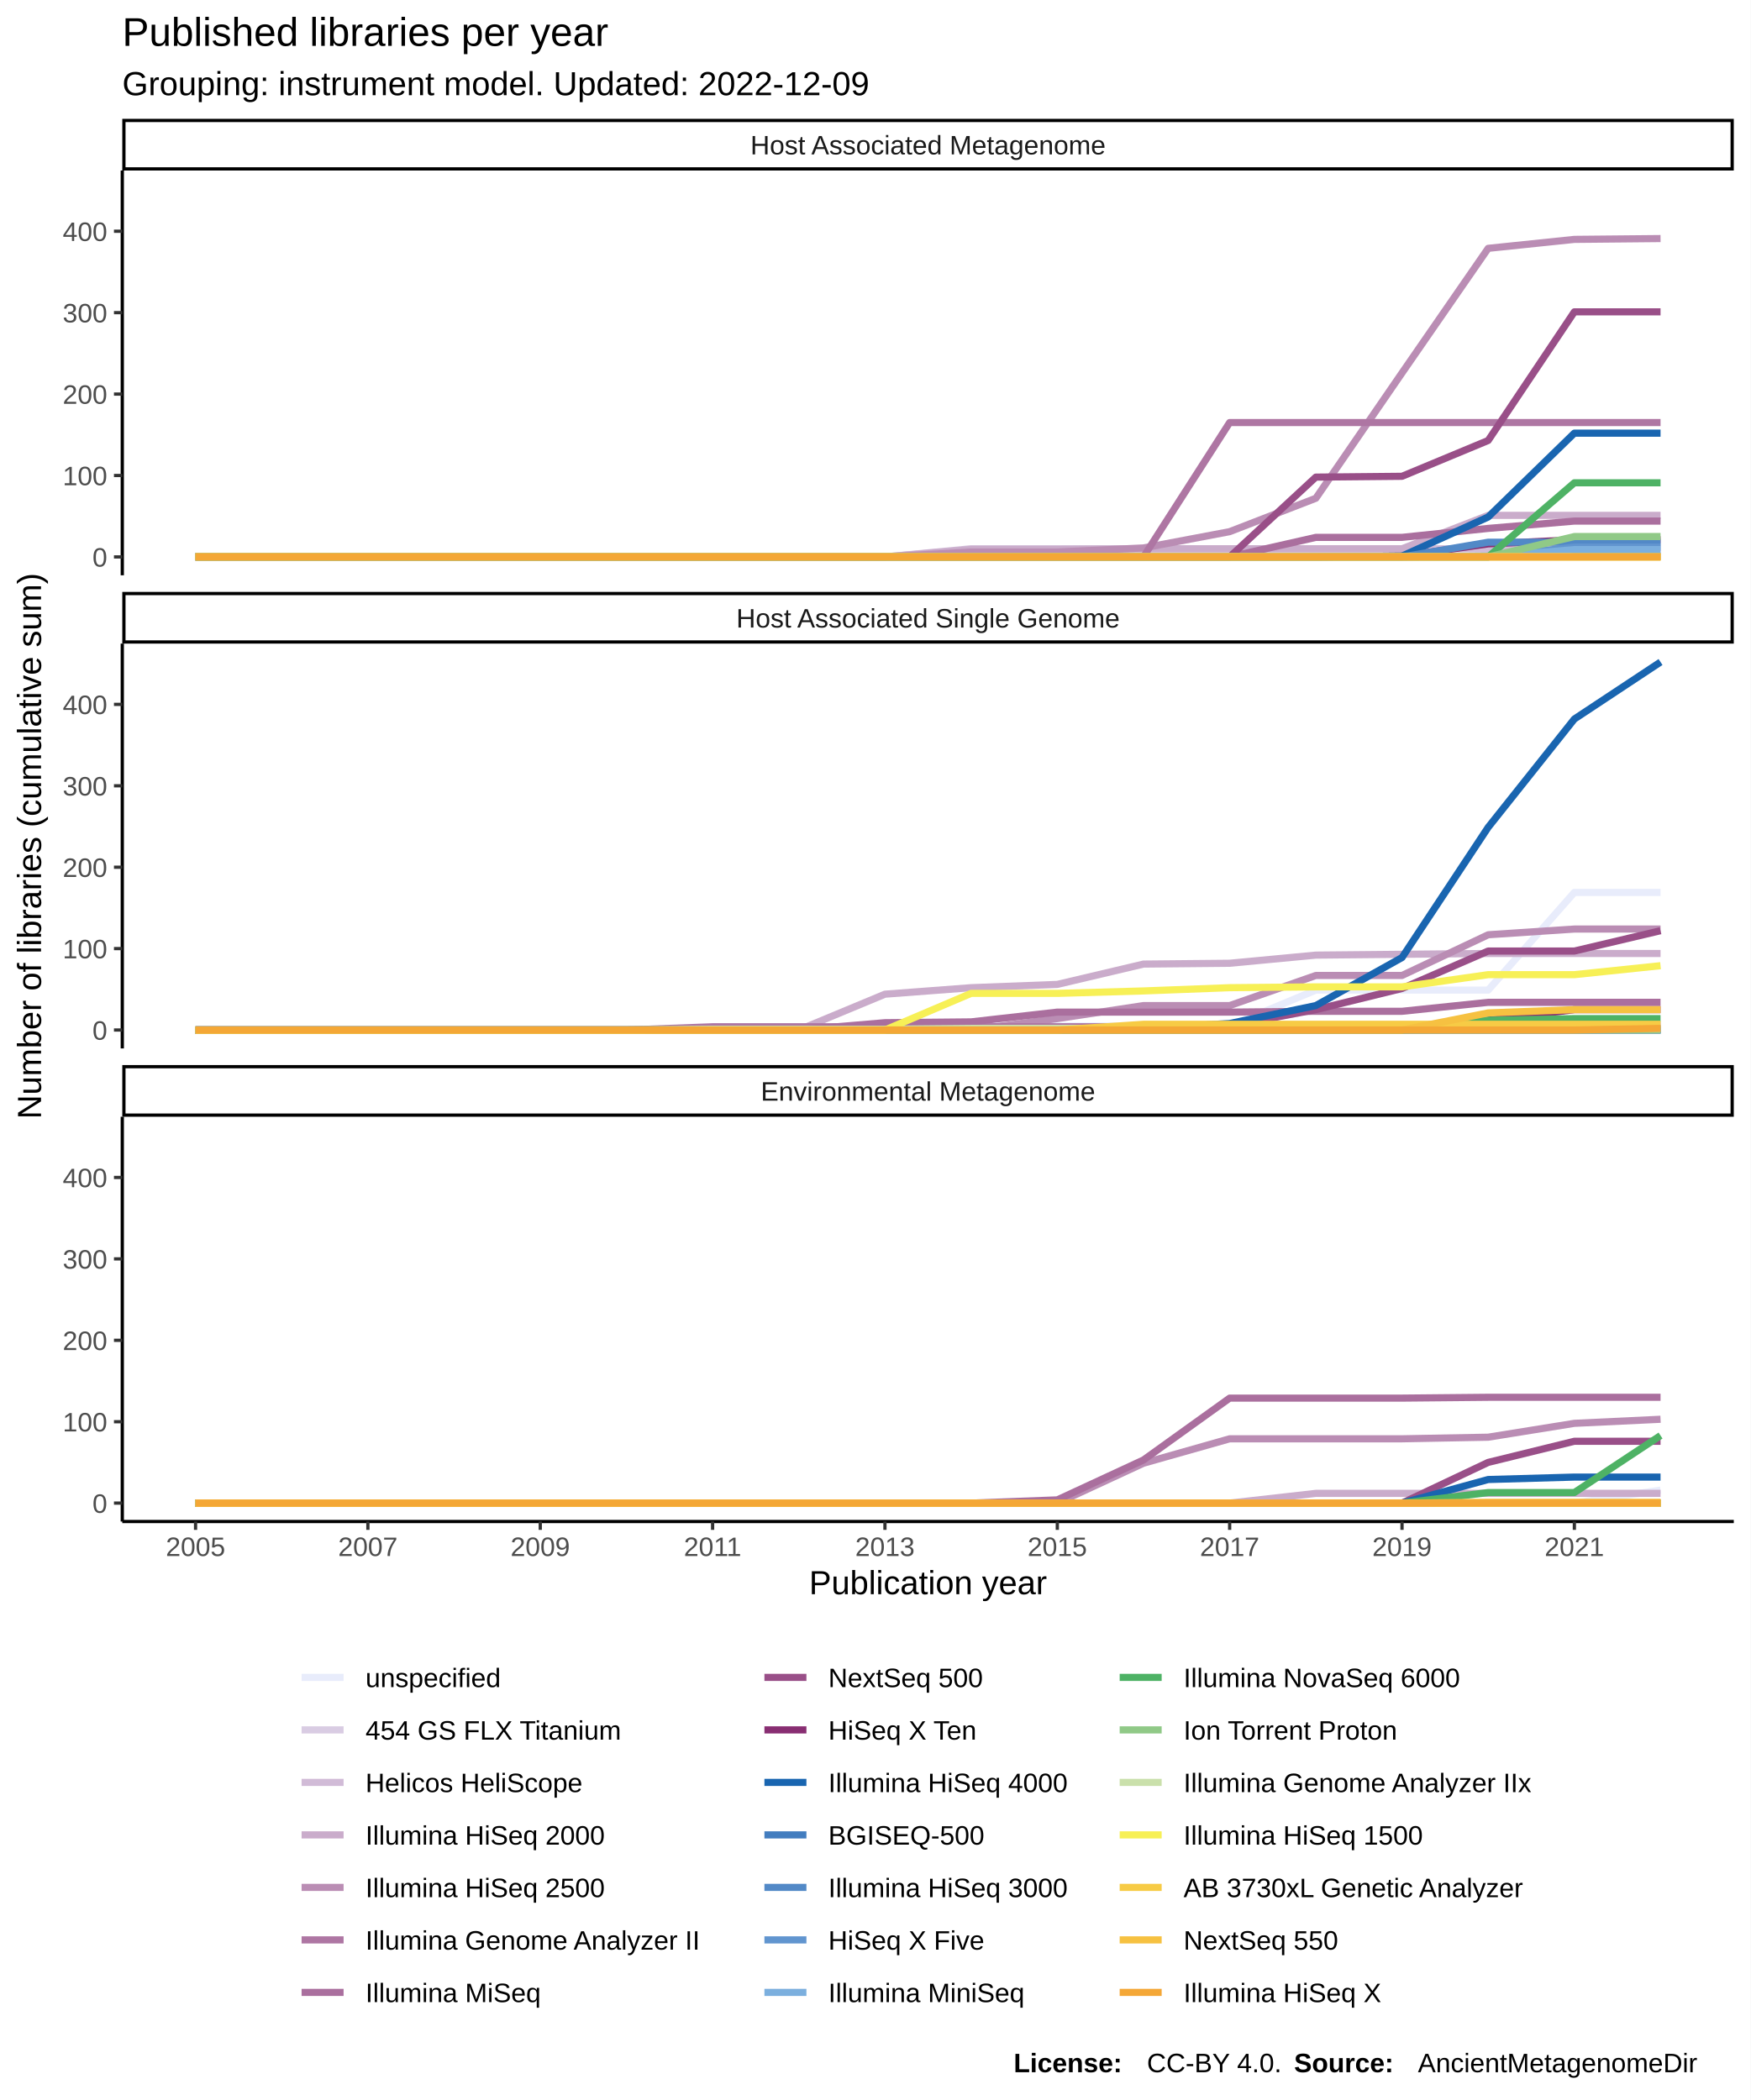
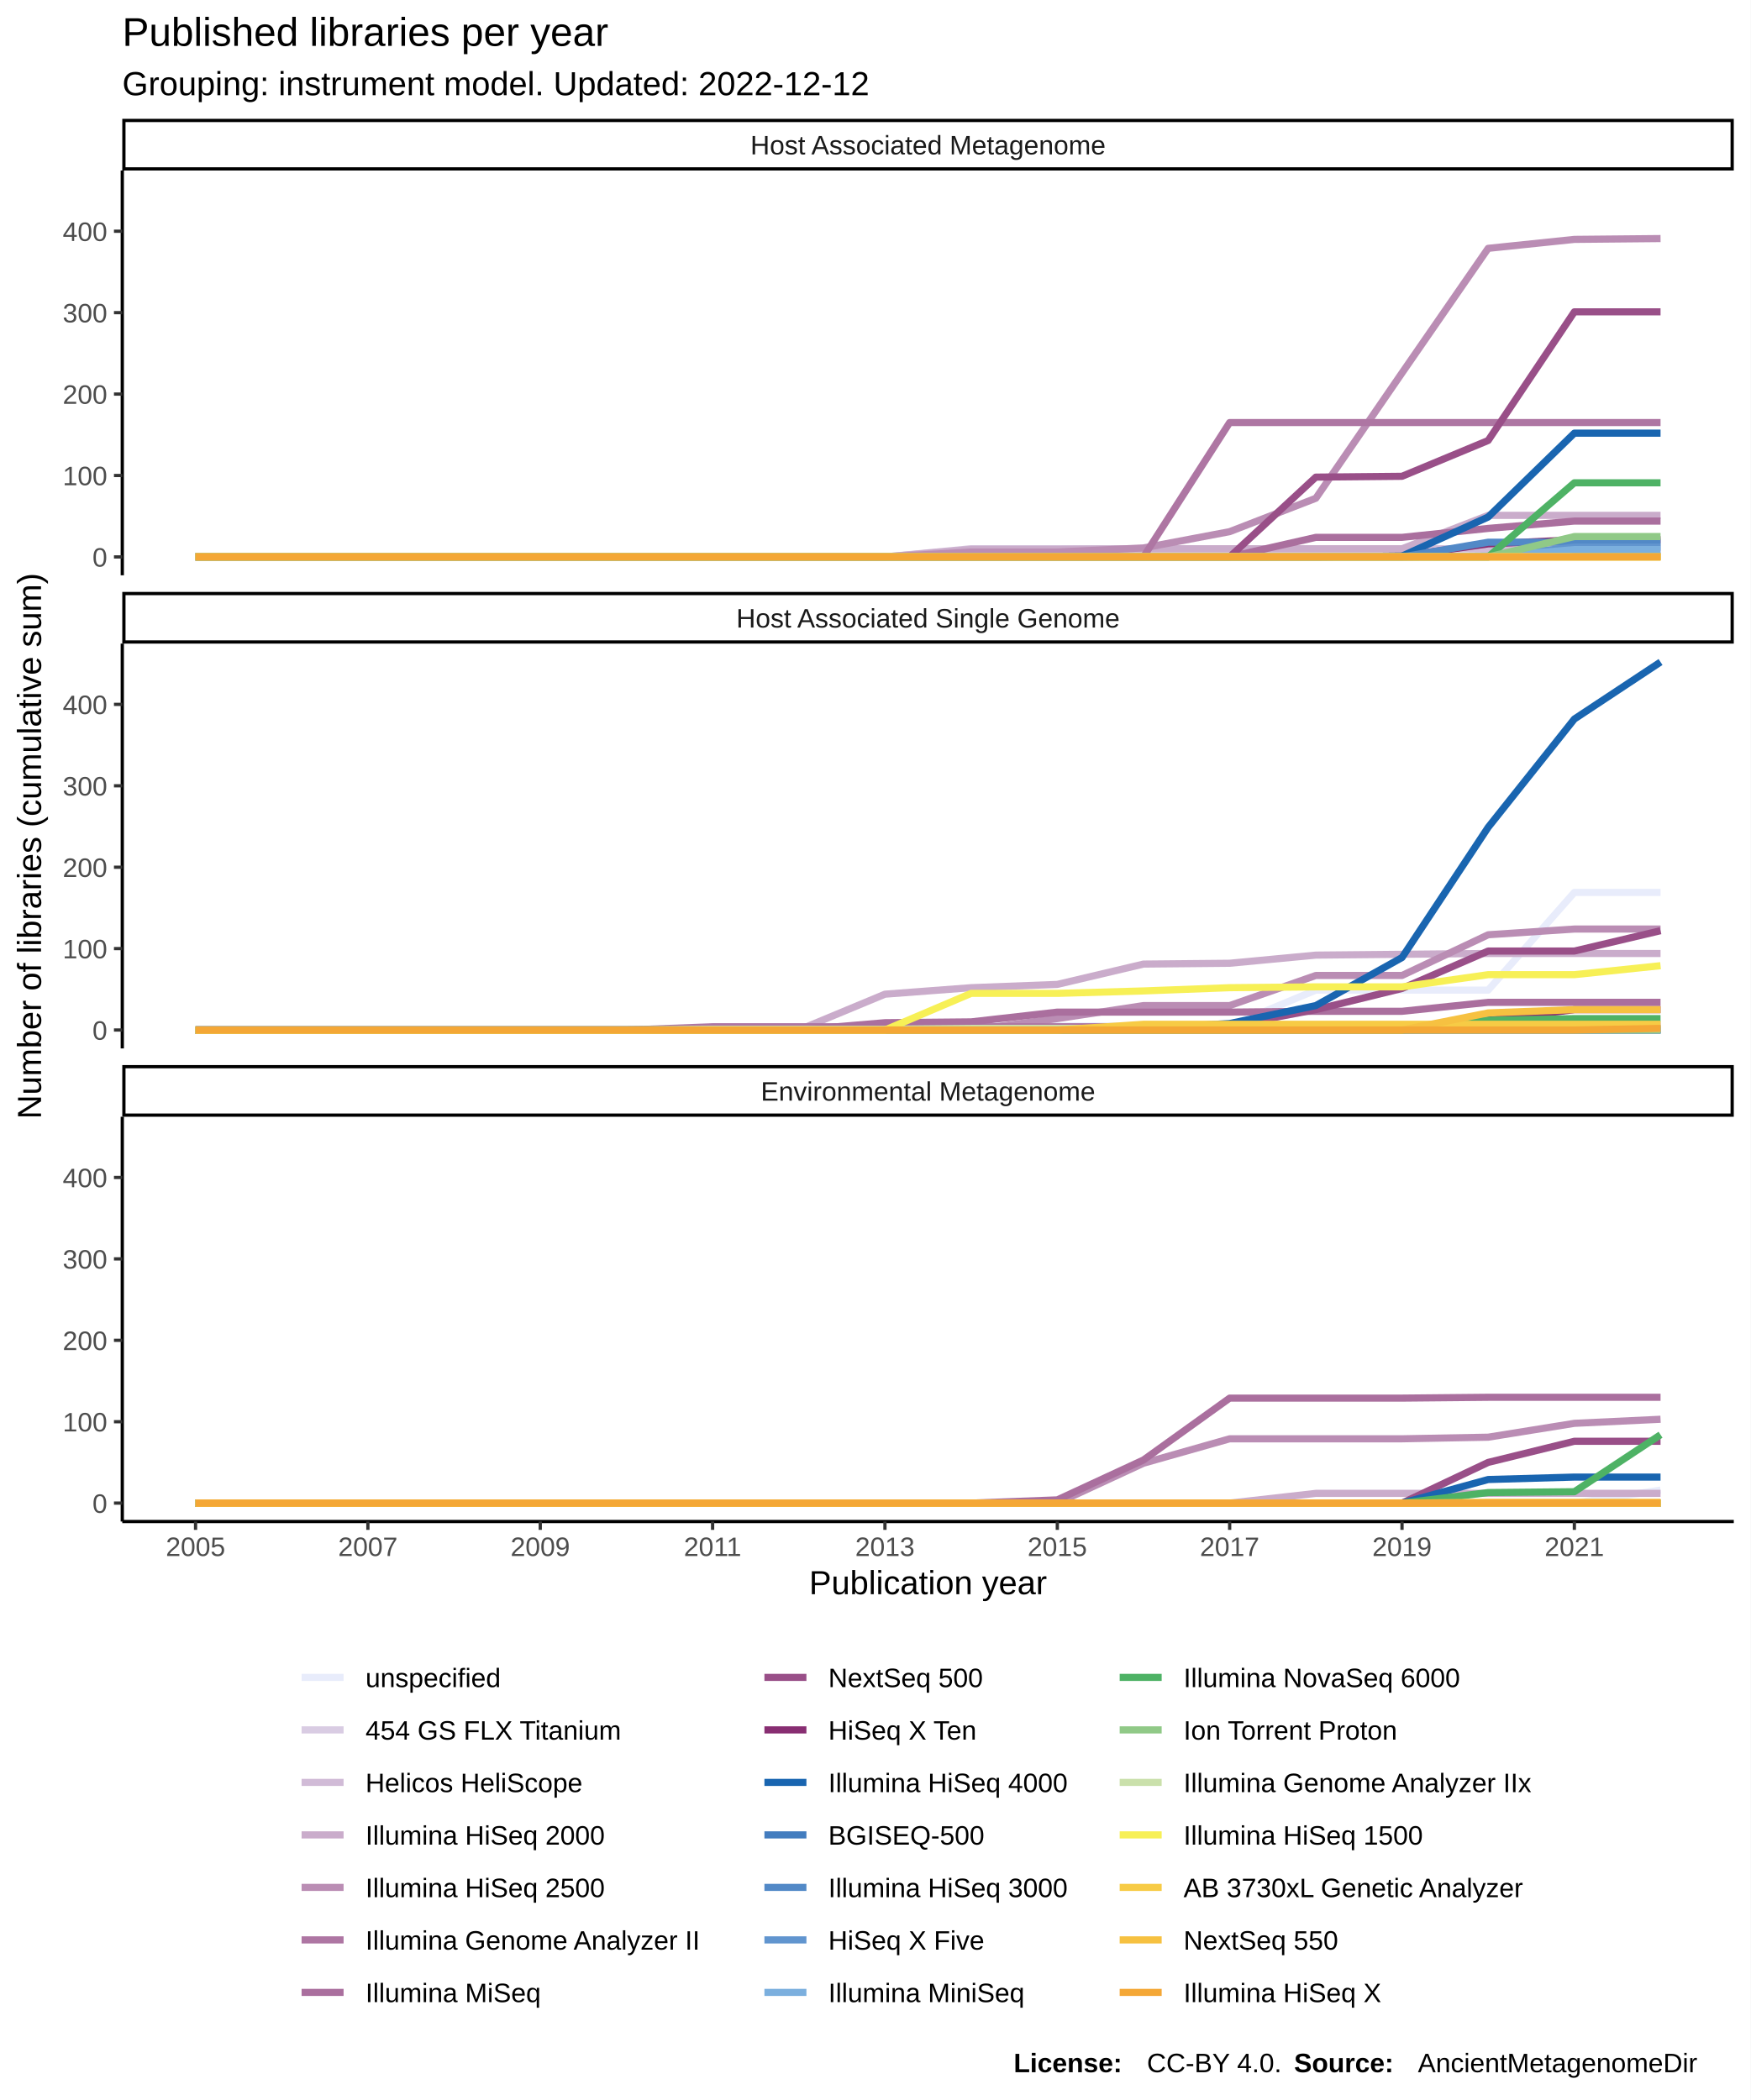
<svg xmlns="http://www.w3.org/2000/svg" class="svglite" width="576.00pt" height="691.20pt" viewBox="0 0 576.00 691.20">
  <defs>
    <style type="text/css">
    .svglite line, .svglite polyline, .svglite polygon, .svglite path, .svglite rect, .svglite circle {
      fill: none;
      stroke: #000000;
      stroke-linecap: round;
      stroke-linejoin: round;
      stroke-miterlimit: 10.00;
    }
  </style>
  </defs>
  <rect width="100%" height="100%" style="stroke: none; fill: #FFFFFF;" />
  <defs>
    <clipPath id="cpMC4wMHw1NzYuMDB8MC4wMHw2OTEuMjA=">
      <rect x="0.00" y="0.00" width="576.00" height="691.20" />
    </clipPath>
  </defs>
  <g clip-path="url(#cpMC4wMHw1NzYuMDB8MC4wMHw2OTEuMjA=)">
    <rect x="0.00" y="0.00" width="576.00" height="691.20" style="stroke-width: 1.07; stroke: #FFFFFF; fill: #FFFFFF;" />
  </g>
  <defs>
    <clipPath id="cpNDAuMjR8NTcwLjUyfDU2LjEyfDE4OS4zNQ==">
      <rect x="40.24" y="56.12" width="530.28" height="133.23" />
    </clipPath>
  </defs>
  <g clip-path="url(#cpNDAuMjR8NTcwLjUyfDU2LjEyfDE4OS4zNQ==)">
    <rect x="40.24" y="56.12" width="530.28" height="133.23" style="stroke-width: 1.07; stroke: none; fill: #FFFFFF;" />
    <polyline points="64.35,183.30 92.70,183.30 121.06,183.30 149.42,183.30 177.78,183.30 206.13,183.30 234.49,183.30 262.85,183.30 291.20,183.30 319.56,183.30 347.92,183.30 376.27,183.30 404.63,183.30 432.99,183.03 461.35,183.03 489.70,183.03 518.06,183.03 546.42,183.03 " style="stroke-width: 2.35; stroke: #E8ECFB; stroke-linecap: butt;" />
    <polyline points="64.35,183.30 92.70,183.30 121.06,183.30 149.42,183.30 177.78,183.30 206.13,183.30 234.49,183.30 262.85,183.30 291.20,183.30 319.56,183.03 347.92,183.03 376.27,183.03 404.63,183.03 432.99,183.03 461.35,183.03 489.70,183.03 518.06,183.03 546.42,183.03 " style="stroke-width: 2.35; stroke: #D9CCE3; stroke-linecap: butt;" />
    <polyline points="64.35,183.30 92.70,183.30 121.06,183.30 149.42,183.30 177.78,183.30 206.13,183.30 234.49,183.30 262.85,183.30 291.20,183.30 319.56,180.62 347.92,180.62 376.27,180.62 404.63,180.62 432.99,180.62 461.35,180.62 489.70,180.62 518.06,180.62 546.42,180.62 " style="stroke-width: 2.35; stroke: #D1BBD7; stroke-linecap: butt;" />
    <polyline points="64.35,183.30 92.70,183.30 121.06,183.30 149.42,183.30 177.78,183.30 206.13,183.30 234.49,183.30 262.85,183.30 291.20,183.30 319.56,180.89 347.92,180.89 376.27,180.62 404.63,180.62 432.99,180.62 461.35,180.62 489.70,169.63 518.06,169.63 546.42,169.63 " style="stroke-width: 2.35; stroke: #CAACCB; stroke-linecap: butt;" />
    <polyline points="64.35,183.30 92.70,183.30 121.06,183.30 149.42,183.30 177.78,183.30 206.13,183.30 234.49,183.30 262.85,183.30 291.20,183.30 319.56,181.69 347.92,181.69 376.27,180.35 404.63,174.99 432.99,164.00 461.35,122.74 489.70,81.74 518.06,78.79 546.42,78.52 " style="stroke-width: 2.35; stroke: #BA8DB4; stroke-linecap: butt;" />
    <polyline points="64.35,183.30 92.70,183.30 121.06,183.30 149.42,183.30 177.78,183.30 206.13,183.30 234.49,183.30 262.85,183.30 291.20,183.30 319.56,183.30 347.92,183.30 376.27,183.30 404.63,139.08 432.99,139.08 461.35,139.08 489.70,139.08 518.06,139.08 546.42,139.08 " style="stroke-width: 2.35; stroke: #AE76A3; stroke-linecap: butt;" />
    <polyline points="64.35,183.30 92.70,183.30 121.06,183.30 149.42,183.30 177.78,183.30 206.13,183.30 234.49,183.30 262.85,183.30 291.20,183.30 319.56,183.30 347.92,183.30 376.27,183.30 404.63,183.30 432.99,176.87 461.35,176.87 489.70,173.92 518.06,171.51 546.42,171.51 " style="stroke-width: 2.35; stroke: #AA6F9E; stroke-linecap: butt;" />
    <polyline points="64.35,183.30 92.70,183.30 121.06,183.30 149.42,183.30 177.78,183.30 206.13,183.30 234.49,183.30 262.85,183.30 291.20,183.30 319.56,183.30 347.92,183.30 376.27,183.30 404.63,183.30 432.99,157.04 461.35,156.77 489.70,144.98 518.06,102.64 546.42,102.64 " style="stroke-width: 2.35; stroke: #994F88; stroke-linecap: butt;" />
    <polyline points="64.35,183.30 92.70,183.30 121.06,183.30 149.42,183.30 177.78,183.30 206.13,183.30 234.49,183.30 262.85,183.30 291.20,183.30 319.56,183.30 347.92,183.30 376.27,183.30 404.63,183.30 432.99,183.30 461.35,183.03 489.70,179.01 518.06,177.67 546.42,177.67 " style="stroke-width: 2.35; stroke: #882E72; stroke-linecap: butt;" />
    <polyline points="64.35,183.30 92.70,183.30 121.06,183.30 149.42,183.30 177.78,183.30 206.13,183.30 234.49,183.30 262.85,183.30 291.20,183.30 319.56,183.30 347.92,183.30 376.27,183.30 404.63,183.30 432.99,183.30 461.35,183.03 489.70,170.17 518.06,142.57 546.42,142.57 " style="stroke-width: 2.35; stroke: #1965B0; stroke-linecap: butt;" />
    <polyline points="64.35,183.30 92.70,183.30 121.06,183.30 149.42,183.30 177.78,183.30 206.13,183.30 234.49,183.30 262.85,183.30 291.20,183.30 319.56,183.30 347.92,183.30 376.27,183.30 404.63,183.30 432.99,183.30 461.35,183.30 489.70,183.03 518.06,183.03 546.42,183.03 " style="stroke-width: 2.35; stroke: #437DBF; stroke-linecap: butt;" />
    <polyline points="64.35,183.30 92.70,183.30 121.06,183.30 149.42,183.30 177.78,183.30 206.13,183.30 234.49,183.30 262.85,183.30 291.20,183.30 319.56,183.30 347.92,183.30 376.27,183.30 404.63,183.30 432.99,183.30 461.35,183.30 489.70,178.47 518.06,178.47 546.42,178.47 " style="stroke-width: 2.35; stroke: #5289C7; stroke-linecap: butt;" />
    <polyline points="64.35,183.30 92.70,183.30 121.06,183.30 149.42,183.30 177.78,183.30 206.13,183.30 234.49,183.30 262.85,183.30 291.20,183.30 319.56,183.30 347.92,183.30 376.27,183.30 404.63,183.30 432.99,183.30 461.35,183.30 489.70,183.30 518.06,180.08 546.42,180.08 " style="stroke-width: 2.35; stroke: #6195CF; stroke-linecap: butt;" />
    <polyline points="64.35,183.30 92.70,183.30 121.06,183.30 149.42,183.30 177.78,183.30 206.13,183.30 234.49,183.30 262.85,183.30 291.20,183.30 319.56,183.30 347.92,183.30 376.27,183.30 404.63,183.30 432.99,183.30 461.35,183.30 489.70,183.30 518.06,180.89 546.42,180.89 " style="stroke-width: 2.35; stroke: #7BAFDE; stroke-linecap: butt;" />
    <polyline points="64.35,183.30 92.70,183.30 121.06,183.30 149.42,183.30 177.78,183.30 206.13,183.30 234.49,183.30 262.85,183.30 291.20,183.30 319.56,183.30 347.92,183.30 376.27,183.30 404.63,183.30 432.99,183.30 461.35,183.30 489.70,183.30 518.06,158.91 546.42,158.91 " style="stroke-width: 2.35; stroke: #4EB265; stroke-linecap: butt;" />
    <polyline points="64.35,183.30 92.70,183.30 121.06,183.30 149.42,183.30 177.78,183.30 206.13,183.30 234.49,183.30 262.85,183.30 291.20,183.30 319.56,183.30 347.92,183.30 376.27,183.30 404.63,183.30 432.99,183.30 461.35,183.30 489.70,183.30 518.06,176.60 546.42,176.60 " style="stroke-width: 2.35; stroke: #90C987; stroke-linecap: butt;" />
    <polyline points="64.35,183.30 92.70,183.30 121.06,183.30 149.42,183.30 177.78,183.30 206.13,183.30 234.49,183.30 262.85,183.30 291.20,183.30 319.56,183.30 347.92,183.30 376.27,183.30 404.63,183.30 432.99,183.30 461.35,183.30 489.70,183.30 518.06,183.30 546.42,183.30 " style="stroke-width: 2.35; stroke: #CAE0AB; stroke-linecap: butt;" />
    <polyline points="64.35,183.30 92.70,183.30 121.06,183.30 149.42,183.30 177.78,183.30 206.13,183.30 234.49,183.30 262.85,183.30 291.20,183.30 319.56,183.30 347.92,183.30 376.27,183.30 404.63,183.30 432.99,183.30 461.35,183.30 489.70,183.30 518.06,183.30 546.42,183.30 " style="stroke-width: 2.35; stroke: #F7F056; stroke-linecap: butt;" />
    <polyline points="64.35,183.30 92.70,183.30 121.06,183.30 149.42,183.30 177.78,183.30 206.13,183.30 234.49,183.30 262.85,183.30 291.20,183.30 319.56,183.30 347.92,183.30 376.27,183.30 404.63,183.30 432.99,183.30 461.35,183.30 489.70,183.30 518.06,183.30 546.42,183.30 " style="stroke-width: 2.35; stroke: #F7CB45; stroke-linecap: butt;" />
    <polyline points="64.35,183.30 92.70,183.30 121.06,183.30 149.42,183.30 177.78,183.30 206.13,183.30 234.49,183.30 262.85,183.30 291.20,183.30 319.56,183.30 347.92,183.30 376.27,183.30 404.63,183.30 432.99,183.30 461.35,183.30 489.70,183.30 518.06,183.30 546.42,183.30 " style="stroke-width: 2.35; stroke: #F6C141; stroke-linecap: butt;" />
    <polyline points="64.35,183.30 92.70,183.30 121.06,183.30 149.42,183.30 177.78,183.30 206.13,183.30 234.49,183.30 262.85,183.30 291.20,183.30 319.56,183.30 347.92,183.30 376.27,183.30 404.63,183.30 432.99,183.30 461.35,183.30 489.70,183.30 518.06,183.30 546.42,183.30 " style="stroke-width: 2.35; stroke: #F4A736; stroke-linecap: butt;" />
  </g>
  <g clip-path="url(#cpMC4wMHw1NzYuMDB8MC4wMHw2OTEuMjA=)">
</g>
  <defs>
    <clipPath id="cpNDAuMjR8NTcwLjUyfDIxMS44NHwzNDUuMDg=">
      <rect x="40.24" y="211.84" width="530.28" height="133.23" />
    </clipPath>
  </defs>
  <g clip-path="url(#cpNDAuMjR8NTcwLjUyfDIxMS44NHwzNDUuMDg=)">
    <rect x="40.24" y="211.84" width="530.28" height="133.23" style="stroke-width: 1.07; stroke: none; fill: #FFFFFF;" />
    <polyline points="64.35,338.75 92.70,338.75 121.06,338.75 149.42,338.75 177.78,338.75 206.13,338.75 234.49,338.75 262.85,338.48 291.20,337.68 319.56,337.68 347.92,337.68 376.27,337.68 404.63,337.68 432.99,325.89 461.35,325.89 489.70,325.89 518.06,293.73 546.42,293.73 " style="stroke-width: 2.35; stroke: #E8ECFB; stroke-linecap: butt;" />
    <polyline points="64.35,339.02 92.70,339.02 121.06,339.02 149.42,339.02 177.78,339.02 206.13,339.02 234.49,339.02 262.85,339.02 291.20,339.02 319.56,339.02 347.92,339.02 376.27,339.02 404.63,339.02 432.99,339.02 461.35,339.02 489.70,339.02 518.06,339.02 546.42,339.02 " style="stroke-width: 2.35; stroke: #D9CCE3; stroke-linecap: butt;" />
    <polyline points="64.35,339.02 92.70,339.02 121.06,339.02 149.42,339.02 177.78,339.02 206.13,339.02 234.49,339.02 262.85,339.02 291.20,339.02 319.56,339.02 347.92,339.02 376.27,339.02 404.63,339.02 432.99,339.02 461.35,339.02 489.70,339.02 518.06,339.02 546.42,339.02 " style="stroke-width: 2.35; stroke: #D1BBD7; stroke-linecap: butt;" />
    <polyline points="64.35,339.02 92.70,339.02 121.06,339.02 149.42,339.02 177.78,339.02 206.13,339.02 234.49,339.02 262.85,339.02 291.20,327.23 319.56,325.09 347.92,324.01 376.27,317.32 404.63,317.05 432.99,314.37 461.35,314.10 489.70,313.83 518.06,313.83 546.42,313.83 " style="stroke-width: 2.35; stroke: #CAACCB; stroke-linecap: butt;" />
    <polyline points="64.35,339.02 92.70,339.02 121.06,339.02 149.42,339.02 177.78,339.02 206.13,339.02 234.49,339.02 262.85,339.02 291.20,339.02 319.56,339.02 347.92,335.27 376.27,330.98 404.63,330.98 432.99,321.07 461.35,321.07 489.70,307.67 518.06,305.79 546.42,305.79 " style="stroke-width: 2.35; stroke: #BA8DB4; stroke-linecap: butt;" />
    <polyline points="64.35,339.02 92.70,339.02 121.06,339.02 149.42,339.02 177.78,339.02 206.13,339.02 234.49,337.95 262.85,337.95 291.20,337.95 319.56,337.95 347.92,337.95 376.27,337.95 404.63,337.95 432.99,337.95 461.35,337.95 489.70,337.68 518.06,337.68 546.42,337.68 " style="stroke-width: 2.35; stroke: #AE76A3; stroke-linecap: butt;" />
    <polyline points="64.35,339.02 92.70,339.02 121.06,339.02 149.42,339.02 177.78,339.02 206.13,339.02 234.49,339.02 262.85,339.02 291.20,336.61 319.56,336.34 347.92,333.13 376.27,333.13 404.63,333.13 432.99,332.86 461.35,332.86 489.70,329.91 518.06,329.91 546.42,329.91 " style="stroke-width: 2.35; stroke: #AA6F9E; stroke-linecap: butt;" />
    <polyline points="64.35,339.02 92.70,339.02 121.06,339.02 149.42,339.02 177.78,339.02 206.13,339.02 234.49,339.02 262.85,339.02 291.20,339.02 319.56,339.02 347.92,339.02 376.27,338.22 404.63,337.68 432.99,332.32 461.35,325.35 489.70,313.03 518.06,313.03 546.42,306.33 " style="stroke-width: 2.35; stroke: #994F88; stroke-linecap: butt;" />
    <polyline points="64.35,339.02 92.70,339.02 121.06,339.02 149.42,339.02 177.78,339.02 206.13,339.02 234.49,339.02 262.85,339.02 291.20,339.02 319.56,339.02 347.92,339.02 376.27,339.02 404.63,339.02 432.99,339.02 461.35,339.02 489.70,335.80 518.06,332.32 546.42,332.32 " style="stroke-width: 2.35; stroke: #882E72; stroke-linecap: butt;" />
    <polyline points="64.35,339.02 92.70,339.02 121.06,339.02 149.42,339.02 177.78,339.02 206.13,339.02 234.49,339.02 262.85,339.02 291.20,339.02 319.56,339.02 347.92,339.02 376.27,338.48 404.63,336.88 432.99,330.98 461.35,315.17 489.70,272.30 518.06,236.66 546.42,217.90 " style="stroke-width: 2.35; stroke: #1965B0; stroke-linecap: butt;" />
    <polyline points="64.35,339.02 92.70,339.02 121.06,339.02 149.42,339.02 177.78,339.02 206.13,339.02 234.49,339.02 262.85,339.02 291.20,339.02 319.56,339.02 347.92,339.02 376.27,339.02 404.63,339.02 432.99,339.02 461.35,339.02 489.70,338.75 518.06,338.75 546.42,338.75 " style="stroke-width: 2.35; stroke: #437DBF; stroke-linecap: butt;" />
    <polyline points="64.35,339.02 92.70,339.02 121.06,339.02 149.42,339.02 177.78,339.02 206.13,339.02 234.49,339.02 262.85,339.02 291.20,339.02 319.56,339.02 347.92,339.02 376.27,339.02 404.63,339.02 432.99,339.02 461.35,339.02 489.70,339.02 518.06,339.02 546.42,339.02 " style="stroke-width: 2.35; stroke: #5289C7; stroke-linecap: butt;" />
    <polyline points="64.35,339.02 92.70,339.02 121.06,339.02 149.42,339.02 177.78,339.02 206.13,339.02 234.49,339.02 262.85,339.02 291.20,339.02 319.56,339.02 347.92,339.02 376.27,339.02 404.63,339.02 432.99,339.02 461.35,339.02 489.70,339.02 518.06,339.02 546.42,339.02 " style="stroke-width: 2.35; stroke: #6195CF; stroke-linecap: butt;" />
    <polyline points="64.35,339.02 92.70,339.02 121.06,339.02 149.42,339.02 177.78,339.02 206.13,339.02 234.49,339.02 262.85,339.02 291.20,339.02 319.56,339.02 347.92,339.02 376.27,339.02 404.63,339.02 432.99,339.02 461.35,339.02 489.70,339.02 518.06,338.48 546.42,338.48 " style="stroke-width: 2.35; stroke: #7BAFDE; stroke-linecap: butt;" />
    <polyline points="64.35,339.02 92.70,339.02 121.06,339.02 149.42,339.02 177.78,339.02 206.13,339.02 234.49,339.02 262.85,339.02 291.20,339.02 319.56,339.02 347.92,339.02 376.27,339.02 404.63,339.02 432.99,339.02 461.35,339.02 489.70,335.80 518.06,335.27 546.42,335.27 " style="stroke-width: 2.35; stroke: #4EB265; stroke-linecap: butt;" />
    <polyline points="64.35,339.02 92.70,339.02 121.06,339.02 149.42,339.02 177.78,339.02 206.13,339.02 234.49,339.02 262.85,339.02 291.20,339.02 319.56,339.02 347.92,339.02 376.27,339.02 404.63,339.02 432.99,339.02 461.35,339.02 489.70,339.02 518.06,339.02 546.42,339.02 " style="stroke-width: 2.35; stroke: #90C987; stroke-linecap: butt;" />
    <polyline points="64.35,339.02 92.70,339.02 121.06,339.02 149.42,339.02 177.78,339.02 206.13,339.02 234.49,338.75 262.85,338.75 291.20,338.75 319.56,338.48 347.92,338.48 376.27,338.48 404.63,338.48 432.99,338.48 461.35,338.48 489.70,338.48 518.06,338.48 546.42,338.48 " style="stroke-width: 2.35; stroke: #CAE0AB; stroke-linecap: butt;" />
    <polyline points="64.35,339.02 92.70,339.02 121.06,339.02 149.42,339.02 177.78,339.02 206.13,339.02 234.49,339.02 262.85,339.02 291.20,339.02 319.56,326.96 347.92,326.96 376.27,326.16 404.63,325.09 432.99,324.82 461.35,324.82 489.70,320.80 518.06,320.80 546.42,317.85 " style="stroke-width: 2.35; stroke: #F7F056; stroke-linecap: butt;" />
    <polyline points="64.35,339.02 92.70,339.02 121.06,339.02 149.42,339.02 177.78,339.02 206.13,339.02 234.49,339.02 262.85,339.02 291.20,339.02 319.56,339.02 347.92,339.02 376.27,337.14 404.63,337.14 432.99,337.14 461.35,337.14 489.70,337.14 518.06,337.14 546.42,337.14 " style="stroke-width: 2.35; stroke: #F7CB45; stroke-linecap: butt;" />
    <polyline points="64.35,339.02 92.70,339.02 121.06,339.02 149.42,339.02 177.78,339.02 206.13,339.02 234.49,339.02 262.85,339.02 291.20,339.02 319.56,339.02 347.92,339.02 376.27,339.02 404.63,339.02 432.99,339.02 461.35,339.02 489.70,333.39 518.06,332.32 546.42,332.32 " style="stroke-width: 2.35; stroke: #F6C141; stroke-linecap: butt;" />
    <polyline points="64.35,339.02 92.70,339.02 121.06,339.02 149.42,339.02 177.78,339.02 206.13,339.02 234.49,339.02 262.85,339.02 291.20,339.02 319.56,339.02 347.92,339.02 376.27,339.02 404.63,339.02 432.99,339.02 461.35,339.02 489.70,339.02 518.06,339.02 546.42,338.48 " style="stroke-width: 2.35; stroke: #F4A736; stroke-linecap: butt;" />
  </g>
  <g clip-path="url(#cpMC4wMHw1NzYuMDB8MC4wMHw2OTEuMjA=)">
</g>
  <defs>
    <clipPath id="cpNDAuMjR8NTcwLjUyfDM2Ny41N3w1MDAuODA=">
      <rect x="40.24" y="367.57" width="530.28" height="133.23" />
    </clipPath>
  </defs>
  <g clip-path="url(#cpNDAuMjR8NTcwLjUyfDM2Ny41N3w1MDAuODA=)">
    <rect x="40.24" y="367.57" width="530.28" height="133.23" style="stroke-width: 1.07; stroke: none; fill: #FFFFFF;" />
    <polyline points="64.35,494.74 92.70,494.74 121.06,494.74 149.42,494.74 177.78,494.74 206.13,494.74 234.49,494.74 262.85,494.74 291.20,494.74 319.56,494.74 347.92,494.74 376.27,494.74 404.63,494.74 432.99,494.74 461.35,494.74 489.70,494.74 518.06,494.74 546.42,490.46 " style="stroke-width: 2.35; stroke: #E8ECFB; stroke-linecap: butt;" />
    <polyline points="64.35,494.74 92.70,494.74 121.06,494.74 149.42,494.74 177.78,494.74 206.13,494.74 234.49,494.74 262.85,494.74 291.20,494.74 319.56,494.74 347.92,494.74 376.27,494.74 404.63,494.74 432.99,494.74 461.35,494.74 489.70,494.74 518.06,494.74 546.42,494.74 " style="stroke-width: 2.35; stroke: #D9CCE3; stroke-linecap: butt;" />
    <polyline points="64.35,494.74 92.70,494.74 121.06,494.74 149.42,494.74 177.78,494.74 206.13,494.74 234.49,494.74 262.85,494.74 291.20,494.74 319.56,494.74 347.92,494.74 376.27,494.74 404.63,494.74 432.99,494.74 461.35,494.74 489.70,494.74 518.06,494.74 546.42,494.74 " style="stroke-width: 2.35; stroke: #D1BBD7; stroke-linecap: butt;" />
    <polyline points="64.35,494.74 92.70,494.74 121.06,494.74 149.42,494.74 177.78,494.74 206.13,494.74 234.49,494.74 262.85,494.74 291.20,494.74 319.56,494.74 347.92,494.74 376.27,494.74 404.63,494.74 432.99,491.53 461.35,491.53 489.70,491.53 518.06,491.53 546.42,491.53 " style="stroke-width: 2.35; stroke: #CAACCB; stroke-linecap: butt;" />
    <polyline points="64.35,494.74 92.70,494.74 121.06,494.74 149.42,494.74 177.78,494.74 206.13,494.74 234.49,494.74 262.85,494.74 291.20,494.74 319.56,494.74 347.92,494.74 376.27,481.61 404.63,473.57 432.99,473.57 461.35,473.57 489.70,473.04 518.06,468.48 546.42,467.14 " style="stroke-width: 2.35; stroke: #BA8DB4; stroke-linecap: butt;" />
    <polyline points="64.35,494.74 92.70,494.74 121.06,494.74 149.42,494.74 177.78,494.74 206.13,494.74 234.49,494.74 262.85,494.74 291.20,494.74 319.56,494.74 347.92,494.74 376.27,494.74 404.63,494.74 432.99,494.74 461.35,494.74 489.70,494.74 518.06,494.74 546.42,494.74 " style="stroke-width: 2.35; stroke: #AE76A3; stroke-linecap: butt;" />
    <polyline points="64.35,494.74 92.70,494.74 121.06,494.74 149.42,494.74 177.78,494.74 206.13,494.74 234.49,494.74 262.85,494.74 291.20,494.74 319.56,494.74 347.92,493.67 376.27,480.54 404.63,460.18 432.99,460.18 461.35,460.18 489.70,459.91 518.06,459.91 546.42,459.91 " style="stroke-width: 2.35; stroke: #AA6F9E; stroke-linecap: butt;" />
    <polyline points="64.35,494.74 92.70,494.74 121.06,494.74 149.42,494.74 177.78,494.74 206.13,494.74 234.49,494.74 262.85,494.74 291.20,494.74 319.56,494.74 347.92,494.74 376.27,494.74 404.63,494.74 432.99,494.74 461.35,494.74 489.70,481.34 518.06,474.38 546.42,474.38 " style="stroke-width: 2.35; stroke: #994F88; stroke-linecap: butt;" />
    <polyline points="64.35,494.74 92.70,494.74 121.06,494.74 149.42,494.74 177.78,494.74 206.13,494.74 234.49,494.74 262.85,494.74 291.20,494.74 319.56,494.74 347.92,494.74 376.27,494.74 404.63,494.74 432.99,494.74 461.35,494.74 489.70,494.74 518.06,494.74 546.42,494.74 " style="stroke-width: 2.35; stroke: #882E72; stroke-linecap: butt;" />
    <polyline points="64.35,494.74 92.70,494.74 121.06,494.74 149.42,494.74 177.78,494.74 206.13,494.74 234.49,494.74 262.85,494.74 291.20,494.74 319.56,494.74 347.92,494.74 376.27,494.74 404.63,494.74 432.99,494.74 461.35,494.74 489.70,486.97 518.06,486.17 546.42,486.17 " style="stroke-width: 2.35; stroke: #1965B0; stroke-linecap: butt;" />
    <polyline points="64.35,494.74 92.70,494.74 121.06,494.74 149.42,494.74 177.78,494.74 206.13,494.74 234.49,494.74 262.85,494.74 291.20,494.74 319.56,494.74 347.92,494.74 376.27,494.74 404.63,494.74 432.99,494.74 461.35,494.74 489.70,494.74 518.06,494.74 546.42,494.74 " style="stroke-width: 2.35; stroke: #437DBF; stroke-linecap: butt;" />
    <polyline points="64.35,494.74 92.70,494.74 121.06,494.74 149.42,494.74 177.78,494.74 206.13,494.74 234.49,494.74 262.85,494.74 291.20,494.74 319.56,494.74 347.92,494.74 376.27,494.74 404.63,494.74 432.99,494.74 461.35,494.74 489.70,494.74 518.06,494.74 546.42,494.74 " style="stroke-width: 2.35; stroke: #5289C7; stroke-linecap: butt;" />
    <polyline points="64.35,494.74 92.70,494.74 121.06,494.74 149.42,494.74 177.78,494.74 206.13,494.74 234.49,494.74 262.85,494.74 291.20,494.74 319.56,494.74 347.92,494.74 376.27,494.74 404.63,494.74 432.99,494.74 461.35,494.74 489.70,494.74 518.06,494.74 546.42,494.74 " style="stroke-width: 2.35; stroke: #6195CF; stroke-linecap: butt;" />
    <polyline points="64.35,494.74 92.70,494.74 121.06,494.74 149.42,494.74 177.78,494.74 206.13,494.74 234.49,494.74 262.85,494.74 291.20,494.74 319.56,494.74 347.92,494.74 376.27,494.74 404.63,494.74 432.99,494.74 461.35,494.74 489.70,494.74 518.06,494.74 546.42,494.74 " style="stroke-width: 2.35; stroke: #7BAFDE; stroke-linecap: butt;" />
-     <polyline points="64.35,494.74 92.70,494.74 121.06,494.74 149.42,494.74 177.78,494.74 206.13,494.74 234.49,494.74 262.85,494.74 291.20,494.74 319.56,494.74 347.92,494.74 376.27,494.74 404.63,494.74 432.99,494.74 461.35,494.74 489.70,491.26 518.06,491.26 546.42,472.50 " style="stroke-width: 2.35; stroke: #4EB265; stroke-linecap: butt;" />
+     <polyline points="64.35,494.74 92.70,494.74 121.06,494.74 149.42,494.74 177.78,494.74 206.13,494.74 234.49,494.74 262.85,494.74 291.20,494.74 319.56,494.74 347.92,494.74 376.27,494.74 404.63,494.74 432.99,494.74 461.35,494.74 489.70,491.26 518.06,490.99 546.42,472.23 " style="stroke-width: 2.35; stroke: #4EB265; stroke-linecap: butt;" />
    <polyline points="64.35,494.74 92.70,494.74 121.06,494.74 149.42,494.74 177.78,494.74 206.13,494.74 234.49,494.74 262.85,494.74 291.20,494.74 319.56,494.74 347.92,494.74 376.27,494.74 404.63,494.74 432.99,494.74 461.35,494.74 489.70,494.74 518.06,494.74 546.42,494.74 " style="stroke-width: 2.35; stroke: #90C987; stroke-linecap: butt;" />
    <polyline points="64.35,494.74 92.70,494.74 121.06,494.74 149.42,494.74 177.78,494.74 206.13,494.74 234.49,494.74 262.85,494.74 291.20,494.74 319.56,494.74 347.92,494.74 376.27,494.74 404.63,494.74 432.99,494.74 461.35,494.74 489.70,494.74 518.06,494.74 546.42,494.74 " style="stroke-width: 2.35; stroke: #CAE0AB; stroke-linecap: butt;" />
    <polyline points="64.35,494.74 92.70,494.74 121.06,494.74 149.42,494.74 177.78,494.74 206.13,494.74 234.49,494.74 262.85,494.74 291.20,494.74 319.56,494.74 347.92,494.74 376.27,494.74 404.63,494.74 432.99,494.74 461.35,494.74 489.70,494.74 518.06,494.74 546.42,494.74 " style="stroke-width: 2.35; stroke: #F7F056; stroke-linecap: butt;" />
    <polyline points="64.35,494.74 92.70,494.74 121.06,494.74 149.42,494.74 177.78,494.74 206.13,494.74 234.49,494.74 262.85,494.74 291.20,494.74 319.56,494.74 347.92,494.74 376.27,494.74 404.63,494.74 432.99,494.74 461.35,494.74 489.70,494.74 518.06,494.74 546.42,494.74 " style="stroke-width: 2.35; stroke: #F7CB45; stroke-linecap: butt;" />
    <polyline points="64.35,494.74 92.70,494.74 121.06,494.74 149.42,494.74 177.78,494.74 206.13,494.74 234.49,494.74 262.85,494.74 291.20,494.74 319.56,494.74 347.92,494.74 376.27,494.74 404.63,494.74 432.99,494.74 461.35,494.74 489.70,494.47 518.06,494.47 546.42,494.47 " style="stroke-width: 2.35; stroke: #F6C141; stroke-linecap: butt;" />
    <polyline points="64.35,494.74 92.70,494.74 121.06,494.74 149.42,494.74 177.78,494.74 206.13,494.74 234.49,494.74 262.85,494.74 291.20,494.74 319.56,494.74 347.92,494.74 376.27,494.74 404.63,494.74 432.99,494.74 461.35,494.74 489.70,494.74 518.06,494.74 546.42,494.74 " style="stroke-width: 2.35; stroke: #F4A736; stroke-linecap: butt;" />
  </g>
  <g clip-path="url(#cpMC4wMHw1NzYuMDB8MC4wMHw2OTEuMjA=)">
</g>
  <defs>
    <clipPath id="cpNDAuMjR8NTcwLjUyfDM1MC41NnwzNjcuNTc=">
      <rect x="40.24" y="350.56" width="530.28" height="17.01" />
    </clipPath>
  </defs>
  <g clip-path="url(#cpNDAuMjR8NTcwLjUyfDM1MC41NnwzNjcuNTc=)">
    <rect x="40.24" y="350.56" width="530.28" height="17.01" style="stroke-width: 2.13; fill: #FFFFFF;" />
    <text x="305.38" y="362.27" text-anchor="middle" style="font-size: 8.80px; fill: #1A1A1A; font-family: Liberation Sans;" textLength="124.59px" lengthAdjust="spacingAndGlyphs">Environmental Metagenome</text>
  </g>
  <g clip-path="url(#cpMC4wMHw1NzYuMDB8MC4wMHw2OTEuMjA=)">
</g>
  <defs>
    <clipPath id="cpNDAuMjR8NTcwLjUyfDE5NC44M3wyMTEuODQ=">
      <rect x="40.24" y="194.83" width="530.28" height="17.01" />
    </clipPath>
  </defs>
  <g clip-path="url(#cpNDAuMjR8NTcwLjUyfDE5NC44M3wyMTEuODQ=)">
    <rect x="40.24" y="194.83" width="530.28" height="17.01" style="stroke-width: 2.13; fill: #FFFFFF;" />
    <text x="305.38" y="206.55" text-anchor="middle" style="font-size: 8.80px; fill: #1A1A1A; font-family: Liberation Sans;" textLength="140.36px" lengthAdjust="spacingAndGlyphs">Host Associated Single Genome</text>
  </g>
  <g clip-path="url(#cpMC4wMHw1NzYuMDB8MC4wMHw2OTEuMjA=)">
</g>
  <defs>
    <clipPath id="cpNDAuMjR8NTcwLjUyfDM5LjExfDU2LjEy">
      <rect x="40.24" y="39.11" width="530.28" height="17.01" />
    </clipPath>
  </defs>
  <g clip-path="url(#cpNDAuMjR8NTcwLjUyfDM5LjExfDU2LjEy)">
    <rect x="40.24" y="39.11" width="530.28" height="17.01" style="stroke-width: 2.13; fill: #FFFFFF;" />
    <text x="305.38" y="50.82" text-anchor="middle" style="font-size: 8.80px; fill: #1A1A1A; font-family: Liberation Sans;" textLength="131.12px" lengthAdjust="spacingAndGlyphs">Host Associated Metagenome</text>
  </g>
  <g clip-path="url(#cpMC4wMHw1NzYuMDB8MC4wMHw2OTEuMjA=)">
    <polyline points="40.24,500.80 570.52,500.80 " style="stroke-width: 1.07; stroke-linecap: butt;" />
    <polyline points="64.35,503.54 64.35,500.80 " style="stroke-width: 1.07; stroke: #333333; stroke-linecap: butt;" />
    <polyline points="121.06,503.54 121.06,500.80 " style="stroke-width: 1.07; stroke: #333333; stroke-linecap: butt;" />
    <polyline points="177.78,503.54 177.78,500.80 " style="stroke-width: 1.07; stroke: #333333; stroke-linecap: butt;" />
    <polyline points="234.49,503.54 234.49,500.80 " style="stroke-width: 1.07; stroke: #333333; stroke-linecap: butt;" />
    <polyline points="291.20,503.54 291.20,500.80 " style="stroke-width: 1.07; stroke: #333333; stroke-linecap: butt;" />
    <polyline points="347.92,503.54 347.92,500.80 " style="stroke-width: 1.07; stroke: #333333; stroke-linecap: butt;" />
    <polyline points="404.63,503.54 404.63,500.80 " style="stroke-width: 1.07; stroke: #333333; stroke-linecap: butt;" />
    <polyline points="461.35,503.54 461.35,500.80 " style="stroke-width: 1.07; stroke: #333333; stroke-linecap: butt;" />
    <polyline points="518.06,503.54 518.06,500.80 " style="stroke-width: 1.07; stroke: #333333; stroke-linecap: butt;" />
    <text x="64.35" y="512.15" text-anchor="middle" style="font-size: 8.80px; fill: #4D4D4D; font-family: Liberation Sans;" textLength="22.38px" lengthAdjust="spacingAndGlyphs">2005</text>
    <text x="121.06" y="512.15" text-anchor="middle" style="font-size: 8.80px; fill: #4D4D4D; font-family: Liberation Sans;" textLength="22.38px" lengthAdjust="spacingAndGlyphs">2007</text>
    <text x="177.78" y="512.15" text-anchor="middle" style="font-size: 8.80px; fill: #4D4D4D; font-family: Liberation Sans;" textLength="22.38px" lengthAdjust="spacingAndGlyphs">2009</text>
    <text x="234.49" y="512.15" text-anchor="middle" style="font-size: 8.80px; fill: #4D4D4D; font-family: Liberation Sans;" textLength="22.38px" lengthAdjust="spacingAndGlyphs">2011</text>
    <text x="291.20" y="512.15" text-anchor="middle" style="font-size: 8.80px; fill: #4D4D4D; font-family: Liberation Sans;" textLength="22.38px" lengthAdjust="spacingAndGlyphs">2013</text>
    <text x="347.92" y="512.15" text-anchor="middle" style="font-size: 8.80px; fill: #4D4D4D; font-family: Liberation Sans;" textLength="22.38px" lengthAdjust="spacingAndGlyphs">2015</text>
    <text x="404.63" y="512.15" text-anchor="middle" style="font-size: 8.80px; fill: #4D4D4D; font-family: Liberation Sans;" textLength="22.38px" lengthAdjust="spacingAndGlyphs">2017</text>
    <text x="461.35" y="512.15" text-anchor="middle" style="font-size: 8.80px; fill: #4D4D4D; font-family: Liberation Sans;" textLength="22.38px" lengthAdjust="spacingAndGlyphs">2019</text>
    <text x="518.06" y="512.15" text-anchor="middle" style="font-size: 8.80px; fill: #4D4D4D; font-family: Liberation Sans;" textLength="22.38px" lengthAdjust="spacingAndGlyphs">2021</text>
    <polyline points="40.24,189.35 40.24,56.12 " style="stroke-width: 1.07; stroke-linecap: butt;" />
    <text x="35.31" y="186.51" text-anchor="end" style="font-size: 8.80px; fill: #4D4D4D; font-family: Liberation Sans;" textLength="5.59px" lengthAdjust="spacingAndGlyphs">0</text>
    <text x="35.31" y="159.71" text-anchor="end" style="font-size: 8.80px; fill: #4D4D4D; font-family: Liberation Sans;" textLength="16.78px" lengthAdjust="spacingAndGlyphs">100</text>
    <text x="35.31" y="132.91" text-anchor="end" style="font-size: 8.80px; fill: #4D4D4D; font-family: Liberation Sans;" textLength="16.78px" lengthAdjust="spacingAndGlyphs">200</text>
    <text x="35.31" y="106.12" text-anchor="end" style="font-size: 8.80px; fill: #4D4D4D; font-family: Liberation Sans;" textLength="16.78px" lengthAdjust="spacingAndGlyphs">300</text>
    <text x="35.31" y="79.32" text-anchor="end" style="font-size: 8.80px; fill: #4D4D4D; font-family: Liberation Sans;" textLength="16.78px" lengthAdjust="spacingAndGlyphs">400</text>
    <polyline points="37.50,183.30 40.24,183.30 " style="stroke-width: 1.07; stroke: #333333; stroke-linecap: butt;" />
    <polyline points="37.50,156.50 40.24,156.50 " style="stroke-width: 1.07; stroke: #333333; stroke-linecap: butt;" />
    <polyline points="37.50,129.71 40.24,129.71 " style="stroke-width: 1.07; stroke: #333333; stroke-linecap: butt;" />
    <polyline points="37.50,102.91 40.24,102.91 " style="stroke-width: 1.07; stroke: #333333; stroke-linecap: butt;" />
    <polyline points="37.50,76.11 40.24,76.11 " style="stroke-width: 1.07; stroke: #333333; stroke-linecap: butt;" />
    <polyline points="40.24,345.08 40.24,211.84 " style="stroke-width: 1.07; stroke-linecap: butt;" />
    <text x="35.31" y="342.23" text-anchor="end" style="font-size: 8.80px; fill: #4D4D4D; font-family: Liberation Sans;" textLength="5.59px" lengthAdjust="spacingAndGlyphs">0</text>
    <text x="35.31" y="315.43" text-anchor="end" style="font-size: 8.80px; fill: #4D4D4D; font-family: Liberation Sans;" textLength="16.78px" lengthAdjust="spacingAndGlyphs">100</text>
    <text x="35.31" y="288.64" text-anchor="end" style="font-size: 8.80px; fill: #4D4D4D; font-family: Liberation Sans;" textLength="16.78px" lengthAdjust="spacingAndGlyphs">200</text>
    <text x="35.31" y="261.84" text-anchor="end" style="font-size: 8.80px; fill: #4D4D4D; font-family: Liberation Sans;" textLength="16.78px" lengthAdjust="spacingAndGlyphs">300</text>
    <text x="35.31" y="235.04" text-anchor="end" style="font-size: 8.80px; fill: #4D4D4D; font-family: Liberation Sans;" textLength="16.78px" lengthAdjust="spacingAndGlyphs">400</text>
    <polyline points="37.50,339.02 40.24,339.02 " style="stroke-width: 1.07; stroke: #333333; stroke-linecap: butt;" />
    <polyline points="37.50,312.22 40.24,312.22 " style="stroke-width: 1.07; stroke: #333333; stroke-linecap: butt;" />
    <polyline points="37.50,285.43 40.24,285.43 " style="stroke-width: 1.07; stroke: #333333; stroke-linecap: butt;" />
    <polyline points="37.50,258.63 40.24,258.63 " style="stroke-width: 1.07; stroke: #333333; stroke-linecap: butt;" />
    <polyline points="37.50,231.83 40.24,231.83 " style="stroke-width: 1.07; stroke: #333333; stroke-linecap: butt;" />
    <polyline points="40.24,500.80 40.24,367.57 " style="stroke-width: 1.07; stroke-linecap: butt;" />
    <text x="35.31" y="497.95" text-anchor="end" style="font-size: 8.80px; fill: #4D4D4D; font-family: Liberation Sans;" textLength="5.59px" lengthAdjust="spacingAndGlyphs">0</text>
    <text x="35.31" y="471.15" text-anchor="end" style="font-size: 8.80px; fill: #4D4D4D; font-family: Liberation Sans;" textLength="16.78px" lengthAdjust="spacingAndGlyphs">100</text>
    <text x="35.31" y="444.36" text-anchor="end" style="font-size: 8.80px; fill: #4D4D4D; font-family: Liberation Sans;" textLength="16.78px" lengthAdjust="spacingAndGlyphs">200</text>
    <text x="35.31" y="417.56" text-anchor="end" style="font-size: 8.80px; fill: #4D4D4D; font-family: Liberation Sans;" textLength="16.78px" lengthAdjust="spacingAndGlyphs">300</text>
    <text x="35.31" y="390.76" text-anchor="end" style="font-size: 8.80px; fill: #4D4D4D; font-family: Liberation Sans;" textLength="16.78px" lengthAdjust="spacingAndGlyphs">400</text>
    <polyline points="37.50,494.74 40.24,494.74 " style="stroke-width: 1.07; stroke: #333333; stroke-linecap: butt;" />
    <polyline points="37.50,467.95 40.24,467.95 " style="stroke-width: 1.07; stroke: #333333; stroke-linecap: butt;" />
    <polyline points="37.50,441.15 40.24,441.15 " style="stroke-width: 1.07; stroke: #333333; stroke-linecap: butt;" />
    <polyline points="37.50,414.35 40.24,414.35 " style="stroke-width: 1.07; stroke: #333333; stroke-linecap: butt;" />
    <polyline points="37.50,387.56 40.24,387.56 " style="stroke-width: 1.07; stroke: #333333; stroke-linecap: butt;" />
    <text x="305.38" y="524.73" text-anchor="middle" style="font-size: 11.00px; font-family: Liberation Sans;" textLength="88.41px" lengthAdjust="spacingAndGlyphs">Publication year</text>
    <text transform="translate(13.50,278.46) rotate(-90)" text-anchor="middle" style="font-size: 11.00px; font-family: Liberation Sans;" textLength="213.38px" lengthAdjust="spacingAndGlyphs">Number of  libraries  (cumulative sum)</text>
    <rect x="86.55" y="537.98" width="437.67" height="131.92" style="stroke-width: 1.07; stroke: none; fill: #FFFFFF;" />
    <line x1="99.24" y1="552.10" x2="113.06" y2="552.10" style="stroke-width: 2.35; stroke: #E8ECFB; stroke-linecap: butt;" />
    <line x1="99.24" y1="569.38" x2="113.06" y2="569.38" style="stroke-width: 2.35; stroke: #D9CCE3; stroke-linecap: butt;" />
    <line x1="99.24" y1="586.66" x2="113.06" y2="586.66" style="stroke-width: 2.35; stroke: #D1BBD7; stroke-linecap: butt;" />
    <line x1="99.24" y1="603.94" x2="113.06" y2="603.94" style="stroke-width: 2.35; stroke: #CAACCB; stroke-linecap: butt;" />
    <line x1="99.24" y1="621.22" x2="113.06" y2="621.22" style="stroke-width: 2.35; stroke: #BA8DB4; stroke-linecap: butt;" />
    <line x1="99.24" y1="638.50" x2="113.06" y2="638.50" style="stroke-width: 2.35; stroke: #AE76A3; stroke-linecap: butt;" />
    <line x1="99.24" y1="655.78" x2="113.06" y2="655.78" style="stroke-width: 2.35; stroke: #AA6F9E; stroke-linecap: butt;" />
    <line x1="251.54" y1="552.10" x2="265.36" y2="552.10" style="stroke-width: 2.35; stroke: #994F88; stroke-linecap: butt;" />
    <line x1="251.54" y1="569.38" x2="265.36" y2="569.38" style="stroke-width: 2.35; stroke: #882E72; stroke-linecap: butt;" />
    <line x1="251.54" y1="586.66" x2="265.36" y2="586.66" style="stroke-width: 2.35; stroke: #1965B0; stroke-linecap: butt;" />
    <line x1="251.54" y1="603.94" x2="265.36" y2="603.94" style="stroke-width: 2.35; stroke: #437DBF; stroke-linecap: butt;" />
    <line x1="251.54" y1="621.22" x2="265.36" y2="621.22" style="stroke-width: 2.35; stroke: #5289C7; stroke-linecap: butt;" />
    <line x1="251.54" y1="638.50" x2="265.36" y2="638.50" style="stroke-width: 2.35; stroke: #6195CF; stroke-linecap: butt;" />
    <line x1="251.54" y1="655.78" x2="265.36" y2="655.78" style="stroke-width: 2.35; stroke: #7BAFDE; stroke-linecap: butt;" />
    <line x1="368.44" y1="552.10" x2="382.26" y2="552.10" style="stroke-width: 2.35; stroke: #4EB265; stroke-linecap: butt;" />
    <line x1="368.44" y1="569.38" x2="382.26" y2="569.38" style="stroke-width: 2.35; stroke: #90C987; stroke-linecap: butt;" />
    <line x1="368.44" y1="586.66" x2="382.26" y2="586.66" style="stroke-width: 2.35; stroke: #CAE0AB; stroke-linecap: butt;" />
    <line x1="368.44" y1="603.94" x2="382.26" y2="603.94" style="stroke-width: 2.35; stroke: #F7F056; stroke-linecap: butt;" />
    <line x1="368.44" y1="621.22" x2="382.26" y2="621.22" style="stroke-width: 2.35; stroke: #F7CB45; stroke-linecap: butt;" />
    <line x1="368.44" y1="638.50" x2="382.26" y2="638.50" style="stroke-width: 2.35; stroke: #F6C141; stroke-linecap: butt;" />
    <line x1="368.44" y1="655.78" x2="382.26" y2="655.78" style="stroke-width: 2.35; stroke: #F4A736; stroke-linecap: butt;" />
    <text x="120.27" y="555.31" style="font-size: 8.80px; font-family: Liberation Sans;" textLength="50.57px" lengthAdjust="spacingAndGlyphs">unspecified</text>
    <text x="120.27" y="572.59" style="font-size: 8.80px; font-family: Liberation Sans;" textLength="92.11px" lengthAdjust="spacingAndGlyphs">454 GS FLX Titanium</text>
    <text x="120.27" y="589.87" style="font-size: 8.80px; font-family: Liberation Sans;" textLength="78.27px" lengthAdjust="spacingAndGlyphs">Helicos HeliScope</text>
    <text x="120.27" y="607.15" style="font-size: 8.80px; font-family: Liberation Sans;" textLength="88.66px" lengthAdjust="spacingAndGlyphs">Illumina HiSeq 2000</text>
    <text x="120.27" y="624.43" style="font-size: 8.80px; font-family: Liberation Sans;" textLength="88.66px" lengthAdjust="spacingAndGlyphs">Illumina HiSeq 2500</text>
    <text x="120.27" y="641.71" style="font-size: 8.80px; font-family: Liberation Sans;" textLength="124.06px" lengthAdjust="spacingAndGlyphs">Illumina Genome Analyzer II</text>
    <text x="120.27" y="658.99" style="font-size: 8.80px; font-family: Liberation Sans;" textLength="64.46px" lengthAdjust="spacingAndGlyphs">Illumina MiSeq</text>
    <text x="272.57" y="555.31" style="font-size: 8.80px; font-family: Liberation Sans;" textLength="56.66px" lengthAdjust="spacingAndGlyphs">NextSeq 500</text>
    <text x="272.57" y="572.59" style="font-size: 8.80px; font-family: Liberation Sans;" textLength="52.13px" lengthAdjust="spacingAndGlyphs">HiSeq X Ten</text>
    <text x="272.57" y="589.87" style="font-size: 8.80px; font-family: Liberation Sans;" textLength="88.66px" lengthAdjust="spacingAndGlyphs">Illumina HiSeq 4000</text>
    <text x="272.57" y="607.15" style="font-size: 8.80px; font-family: Liberation Sans;" textLength="53.57px" lengthAdjust="spacingAndGlyphs">BGISEQ-500</text>
    <text x="272.57" y="624.43" style="font-size: 8.80px; font-family: Liberation Sans;" textLength="88.66px" lengthAdjust="spacingAndGlyphs">Illumina HiSeq 3000</text>
    <text x="272.57" y="641.71" style="font-size: 8.80px; font-family: Liberation Sans;" textLength="54.76px" lengthAdjust="spacingAndGlyphs">HiSeq X Five</text>
    <text x="272.57" y="658.99" style="font-size: 8.80px; font-family: Liberation Sans;" textLength="72.48px" lengthAdjust="spacingAndGlyphs">Illumina MiniSeq</text>
    <text x="389.47" y="555.31" style="font-size: 8.80px; font-family: Liberation Sans;" textLength="102.16px" lengthAdjust="spacingAndGlyphs">Illumina NovaSeq 6000</text>
    <text x="389.47" y="572.59" style="font-size: 8.80px; font-family: Liberation Sans;" textLength="78.08px" lengthAdjust="spacingAndGlyphs">Ion Torrent Proton</text>
    <text x="389.47" y="589.87" style="font-size: 8.80px; font-family: Liberation Sans;" textLength="129.27px" lengthAdjust="spacingAndGlyphs">Illumina Genome Analyzer IIx</text>
    <text x="389.47" y="607.15" style="font-size: 8.80px; font-family: Liberation Sans;" textLength="88.66px" lengthAdjust="spacingAndGlyphs">Illumina HiSeq 1500</text>
    <text x="389.47" y="624.43" style="font-size: 8.80px; font-family: Liberation Sans;" textLength="125.16px" lengthAdjust="spacingAndGlyphs">AB 3730xL Genetic Analyzer</text>
    <text x="389.47" y="641.71" style="font-size: 8.80px; font-family: Liberation Sans;" textLength="56.66px" lengthAdjust="spacingAndGlyphs">NextSeq 550</text>
    <text x="389.47" y="658.99" style="font-size: 8.80px; font-family: Liberation Sans;" textLength="72.31px" lengthAdjust="spacingAndGlyphs">Illumina HiSeq X</text>
-     <text x="40.24" y="31.34" style="font-size: 11.00px; font-family: Liberation Sans;" textLength="280.74px" lengthAdjust="spacingAndGlyphs">Grouping: instrument model. Updated: 2022-12-09</text>
+     <text x="40.24" y="31.34" style="font-size: 11.00px; font-family: Liberation Sans;" textLength="280.74px" lengthAdjust="spacingAndGlyphs">Grouping: instrument model. Updated: 2022-12-12</text>
    <text x="40.24" y="15.10" style="font-size: 13.20px; font-family: Liberation Sans;" textLength="180.69px" lengthAdjust="spacingAndGlyphs">Published libraries per year</text>
    <text x="333.55" y="682.06" style="font-size: 8.80px; font-weight: bold; font-family: Liberation Sans;" textLength="43.86px" lengthAdjust="spacingAndGlyphs">License: </text>
    <text x="377.40" y="682.06" style="font-size: 8.80px; font-family: Liberation Sans;" textLength="48.43px" lengthAdjust="spacingAndGlyphs">CC-BY 4.0. </text>
    <text x="425.83" y="682.06" style="font-size: 8.80px; font-weight: bold; font-family: Liberation Sans;" textLength="40.75px" lengthAdjust="spacingAndGlyphs">Source: </text>
    <text x="466.58" y="682.06" style="font-size: 8.80px; font-family: Liberation Sans;" textLength="103.94px" lengthAdjust="spacingAndGlyphs">AncientMetagenomeDir</text>
  </g>
</svg>
